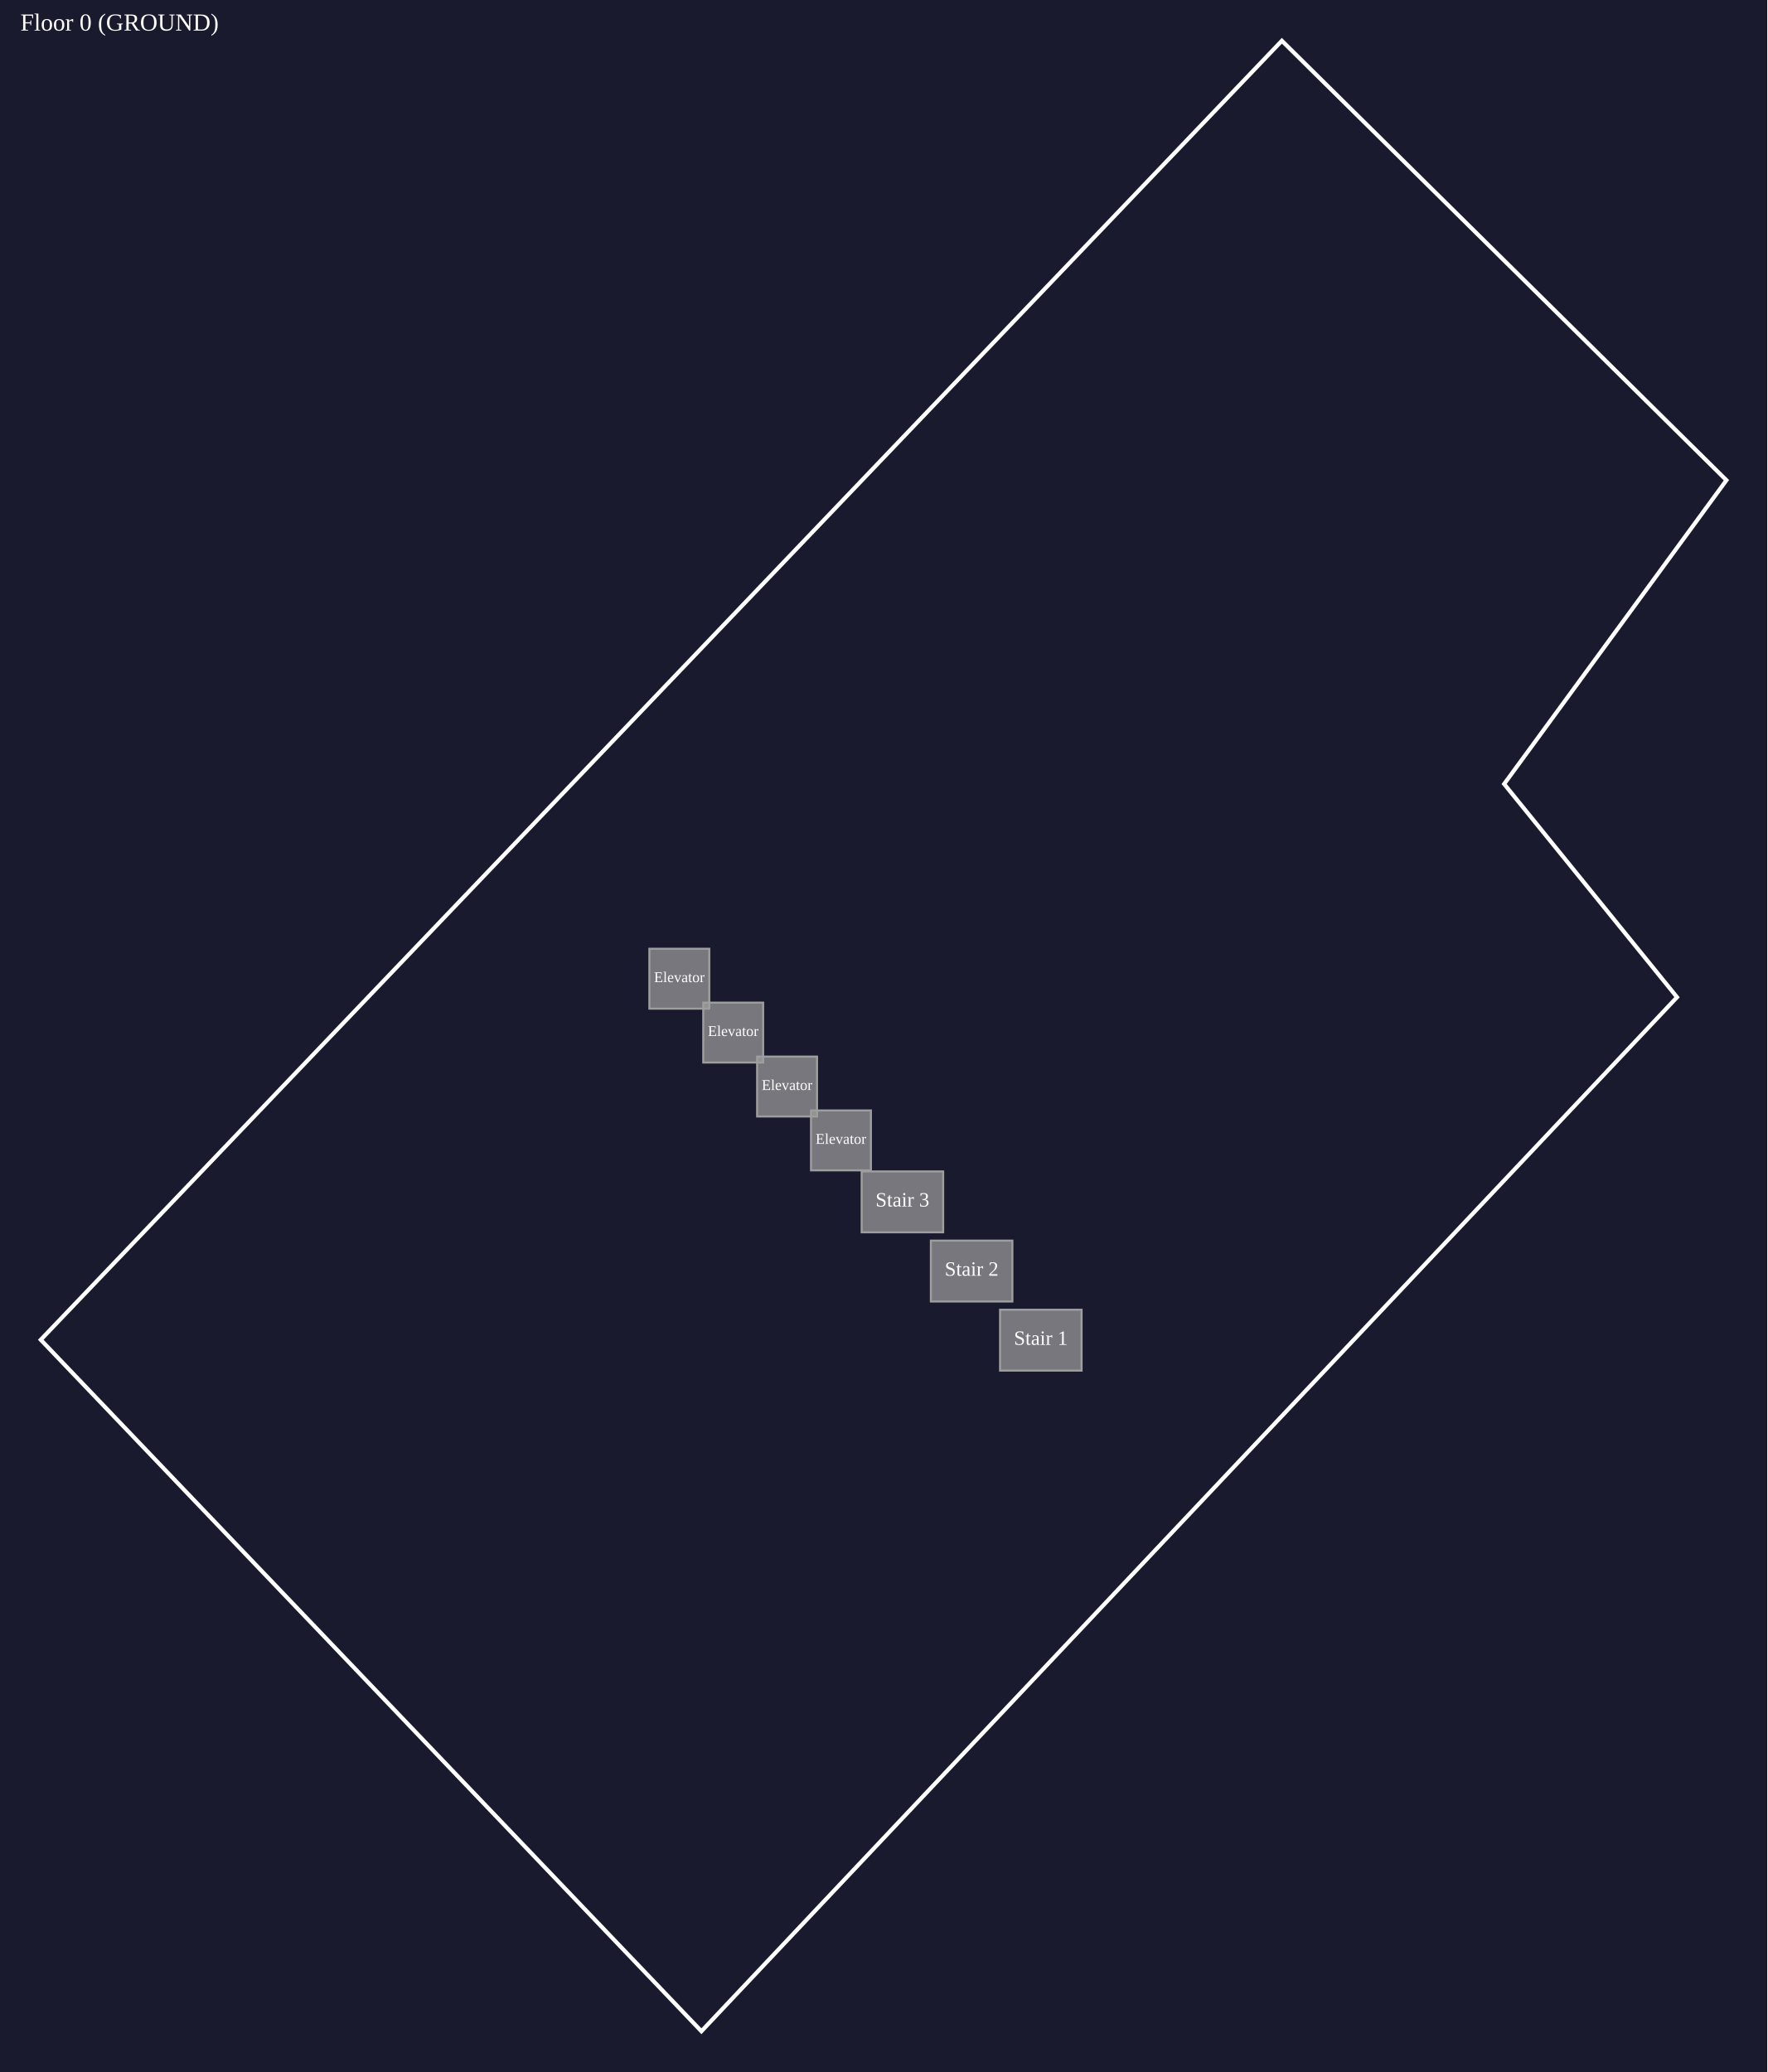
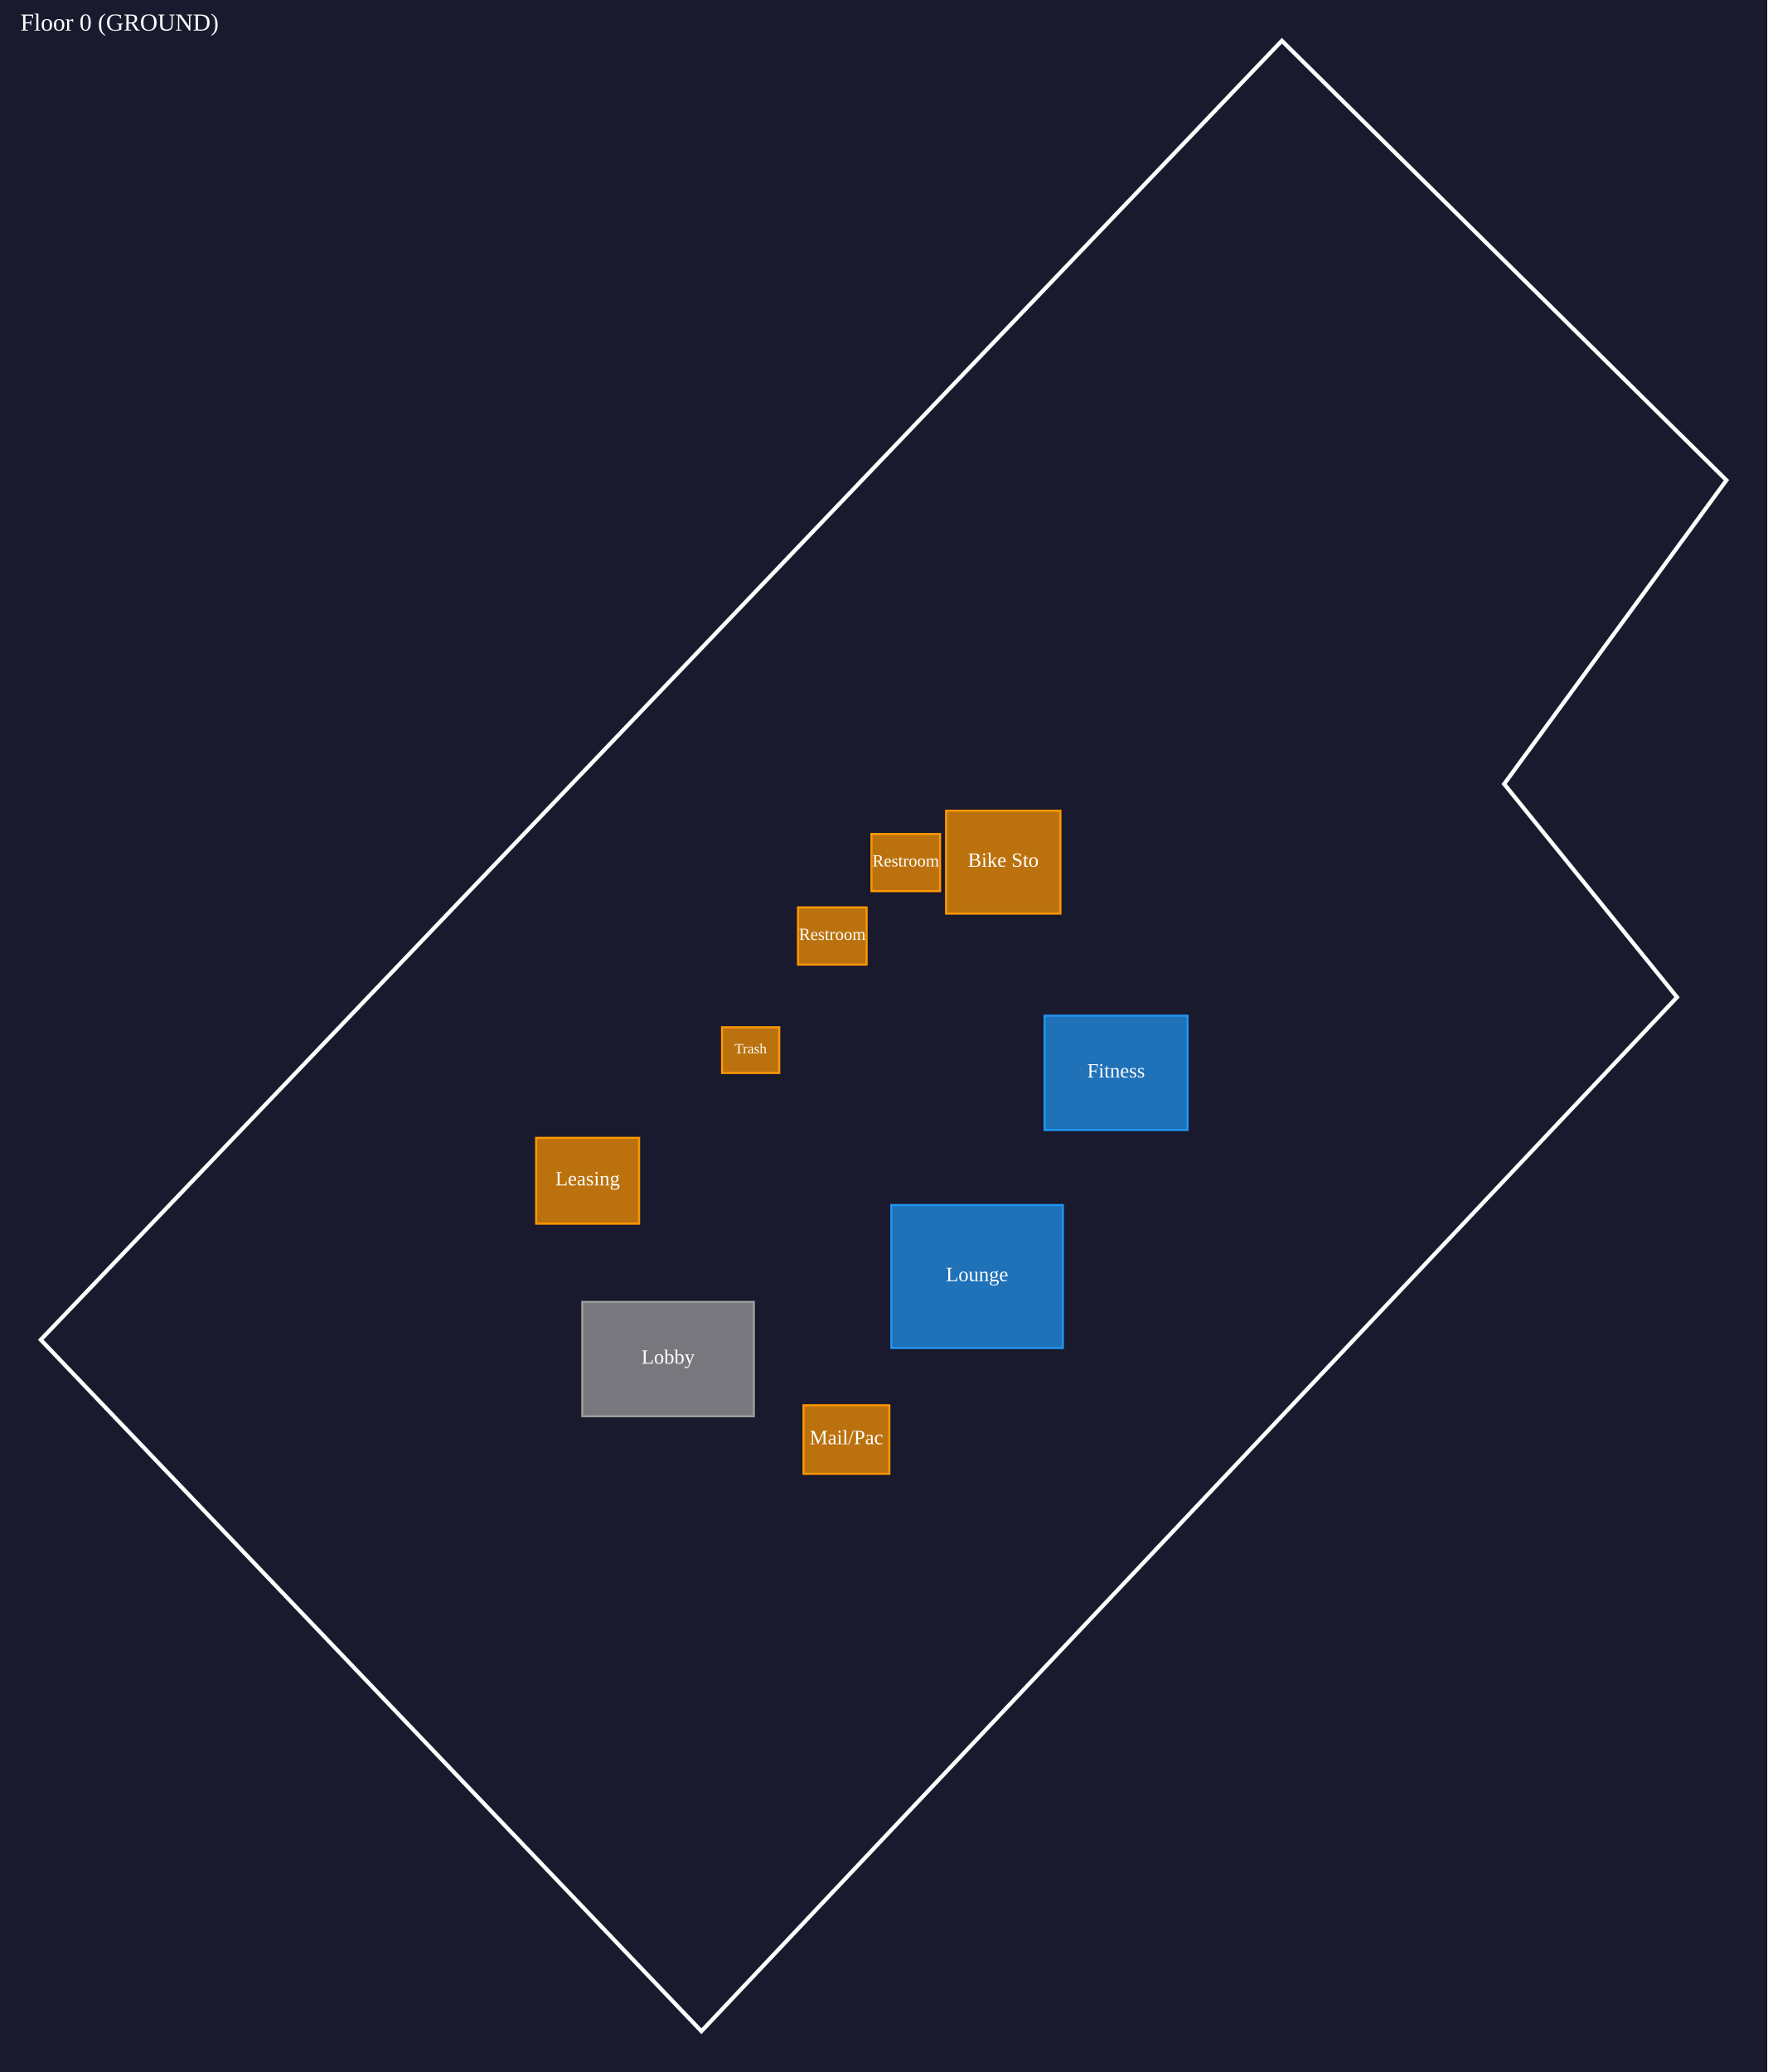
<svg xmlns="http://www.w3.org/2000/svg" width="867.2" height="1016.88" viewBox="0 0 867.2 1016.88">
  <rect width="100%" height="100%" fill="#1a1a2e" />
  <path d="M 20 657.52 L 344.2 996.88 L 822.96 489.4 L 738.12 384.76 L 847.2 235.68 L 629.04 20 Z" fill="none" stroke="#fff" stroke-width="2" />
-   <rect x="490.76" y="642.78" width="40" height="29.88" fill="#9E9E9E" fill-opacity="0.7" stroke="#9E9E9E" stroke-width="1" />
-   <text x="510.76" y="657.72" font-size="10" fill="white" text-anchor="middle" dominant-baseline="middle">Stair 1</text>
-   <rect x="456.8" y="608.86" width="40" height="29.88" fill="#9E9E9E" fill-opacity="0.7" stroke="#9E9E9E" stroke-width="1" />
-   <text x="476.8" y="623.8" font-size="10" fill="white" text-anchor="middle" dominant-baseline="middle">Stair 2</text>
-   <rect x="422.84" y="574.9" width="40" height="29.88" fill="#9E9E9E" fill-opacity="0.7" stroke="#9E9E9E" stroke-width="1" />
-   <text x="442.84" y="589.84" font-size="10" fill="white" text-anchor="middle" dominant-baseline="middle">Stair 3</text>
-   <rect x="397.98" y="544.98" width="29.4" height="29.4" fill="#9E9E9E" fill-opacity="0.7" stroke="#9E9E9E" stroke-width="1" />
-   <text x="412.68" y="559.68" font-size="7.35" fill="white" text-anchor="middle" dominant-baseline="middle">Elevator</text>
-   <rect x="371.54" y="518.54" width="29.4" height="29.4" fill="#9E9E9E" fill-opacity="0.7" stroke="#9E9E9E" stroke-width="1" />
-   <text x="386.24" y="533.24" font-size="7.35" fill="white" text-anchor="middle" dominant-baseline="middle">Elevator</text>
-   <rect x="345.1" y="492.06" width="29.4" height="29.4" fill="#9E9E9E" fill-opacity="0.7" stroke="#9E9E9E" stroke-width="1" />
-   <text x="359.8" y="506.76" font-size="7.35" fill="white" text-anchor="middle" dominant-baseline="middle">Elevator</text>
-   <rect x="318.66" y="465.62" width="29.4" height="29.4" fill="#9E9E9E" fill-opacity="0.7" stroke="#9E9E9E" stroke-width="1" />
-   <text x="333.36" y="480.32" font-size="7.35" fill="white" text-anchor="middle" dominant-baseline="middle">Elevator</text>
+   <rect x="285.74" y="638.94" width="84.2" height="56.12" fill="#9E9E9E" fill-opacity="0.7" stroke="#9E9E9E" stroke-width="1" />
+   <text x="327.84" y="667" font-size="10" fill="white" text-anchor="middle" dominant-baseline="middle">Lobby</text>
+   <rect x="263.1" y="558.42" width="50.52" height="42.12" fill="#FF9800" fill-opacity="0.7" stroke="#FF9800" stroke-width="1" />
+   <text x="288.36" y="579.48" font-size="10" fill="white" text-anchor="middle" dominant-baseline="middle">Leasing</text>
+   <rect x="394.3" y="689.64" width="42.12" height="33.68" fill="#FF9800" fill-opacity="0.7" stroke="#FF9800" stroke-width="1" />
+   <text x="415.36" y="706.48" font-size="10" fill="white" text-anchor="middle" dominant-baseline="middle">Mail/Pac</text>
+   <rect x="437.38" y="591.4" width="84.2" height="70.16" fill="#2196F3" fill-opacity="0.7" stroke="#2196F3" stroke-width="1" />
+   <text x="479.48" y="626.48" font-size="10" fill="white" text-anchor="middle" dominant-baseline="middle">Lounge</text>
+   <rect x="512.6" y="498.46" width="70.16" height="56.12" fill="#2196F3" fill-opacity="0.7" stroke="#2196F3" stroke-width="1" />
+   <text x="547.68" y="526.52" font-size="10" fill="white" text-anchor="middle" dominant-baseline="middle">Fitness</text>
+   <rect x="391.6" y="445.32" width="33.68" height="28.08" fill="#FF9800" fill-opacity="0.7" stroke="#FF9800" stroke-width="1" />
+   <text x="408.44" y="459.36" font-size="8.42" fill="white" text-anchor="middle" dominant-baseline="middle">Restroom</text>
+   <rect x="427.64" y="409.28" width="33.68" height="28.08" fill="#FF9800" fill-opacity="0.7" stroke="#FF9800" stroke-width="1" />
+   <text x="444.48" y="423.32" font-size="8.42" fill="white" text-anchor="middle" dominant-baseline="middle">Restroom</text>
+   <rect x="354.32" y="504.14" width="28.08" height="22.44" fill="#FF9800" fill-opacity="0.7" stroke="#FF9800" stroke-width="1" />
+   <text x="368.36" y="515.36" font-size="7.02" fill="white" text-anchor="middle" dominant-baseline="middle">Trash</text>
+   <rect x="464.26" y="397.86" width="56.12" height="50.52" fill="#FF9800" fill-opacity="0.7" stroke="#FF9800" stroke-width="1" />
+   <text x="492.32" y="423.12" font-size="10" fill="white" text-anchor="middle" dominant-baseline="middle">Bike Sto</text>
  <text x="10" y="15" font-size="12" fill="white">Floor 0 (GROUND)</text>
</svg>
